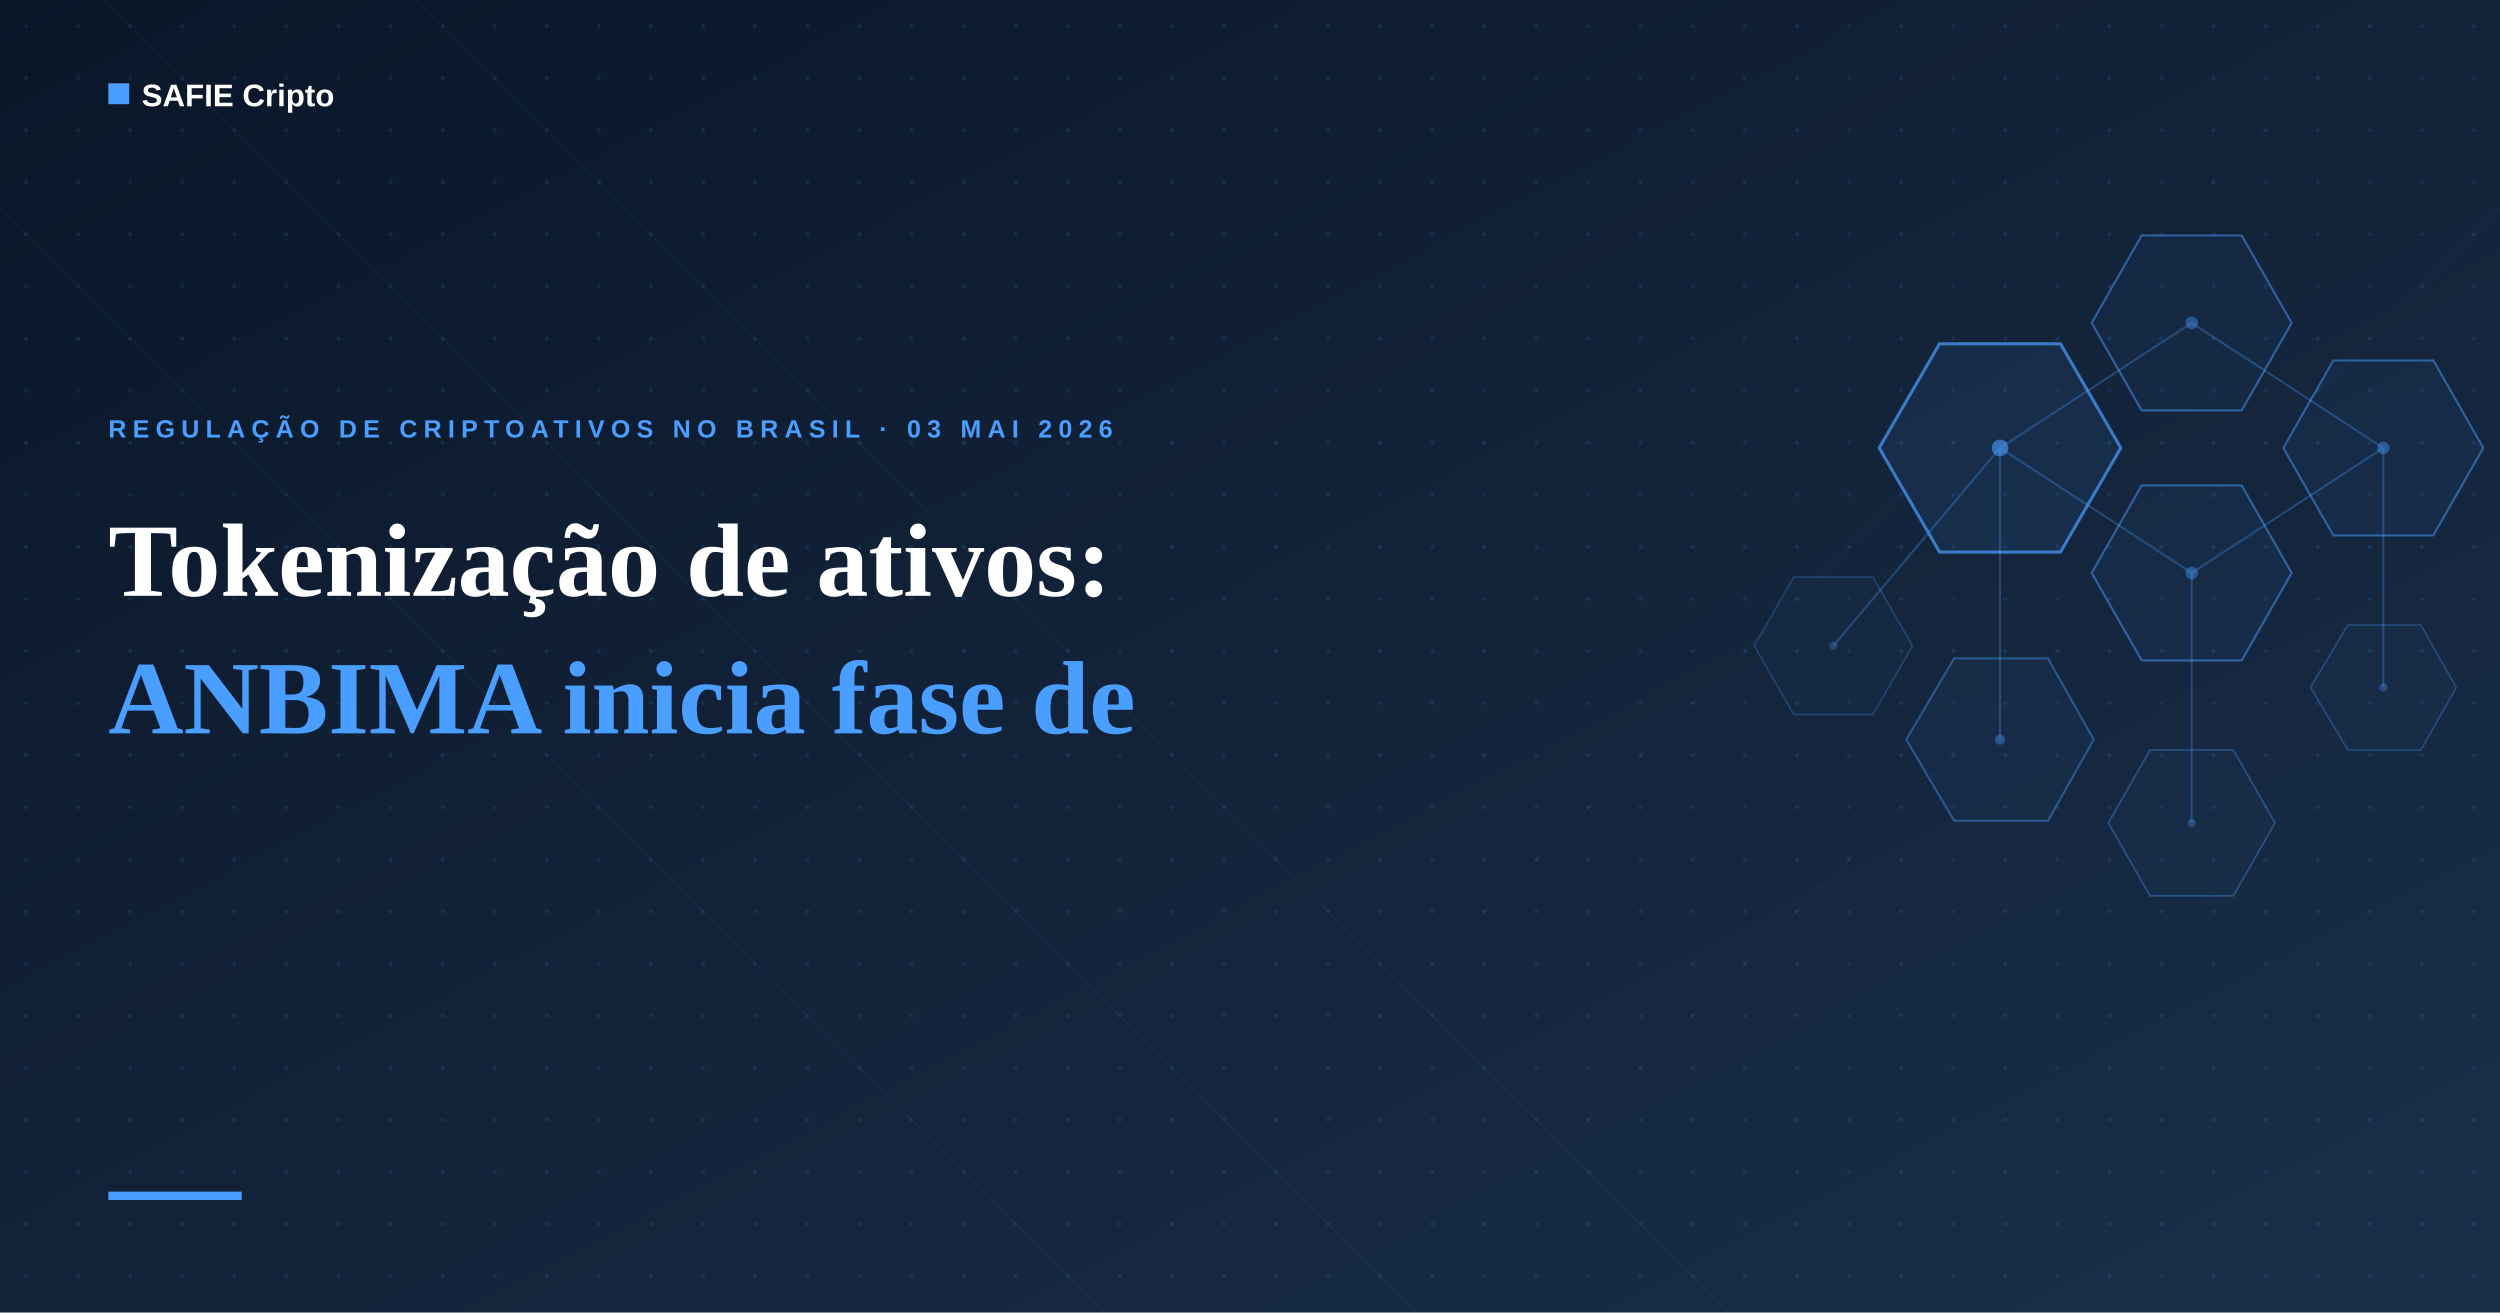
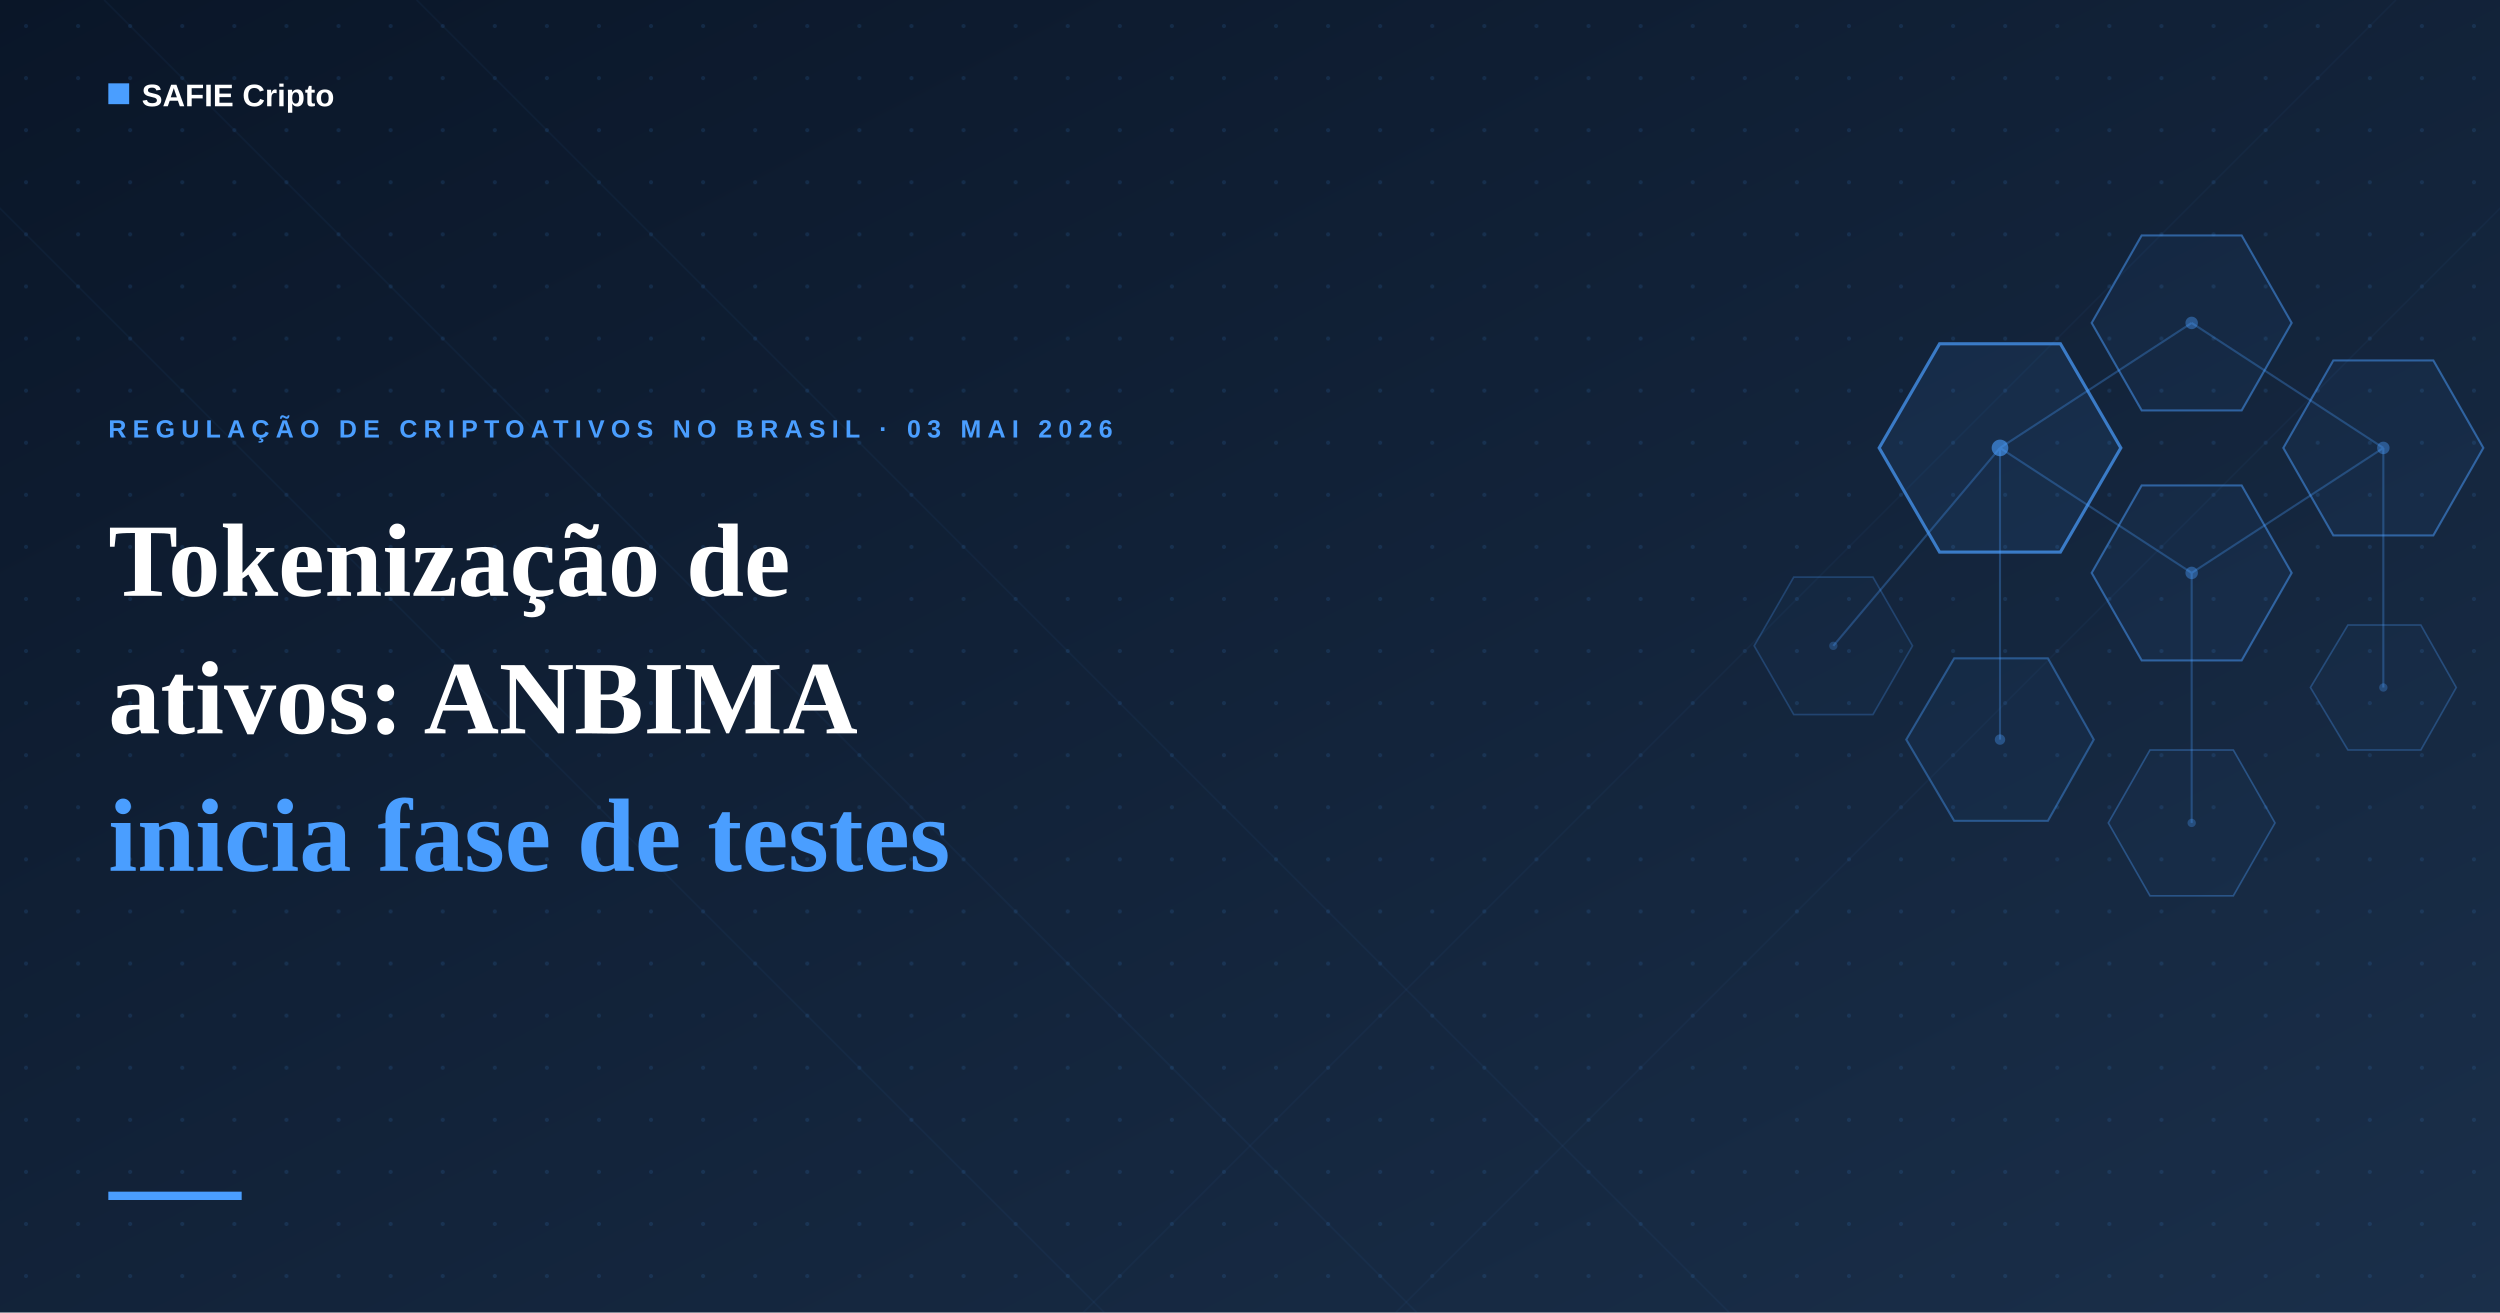
<svg xmlns="http://www.w3.org/2000/svg" viewBox="0 0 1200 630" width="1200" height="630">
  <defs>
    <linearGradient id="bg-grad" x1="0%" y1="0%" x2="100%" y2="100%">
      <stop offset="0%" stop-color="#0a1628" />
      <stop offset="100%" stop-color="#1a2f4a" />
    </linearGradient>
    <pattern id="dots" x="0" y="0" width="25" height="25" patternUnits="userSpaceOnUse">
      <circle cx="12.5" cy="12.5" r="1" fill="#4a9eff" fill-opacity="0.12" />
    </pattern>
  </defs>
  <rect width="1200" height="630" fill="url(#bg-grad)" />
  <rect width="1200" height="630" fill="url(#dots)" />
  <line x1="-100" y1="0" x2="530" y2="630" stroke="#4a9eff" stroke-width="0.8" opacity="0.05" />
  <line x1="50" y1="0" x2="680" y2="630" stroke="#4a9eff" stroke-width="0.8" opacity="0.05" />
  <line x1="200" y1="0" x2="830" y2="630" stroke="#4a9eff" stroke-width="0.8" opacity="0.05" />
  <line x1="1300" y1="0" x2="670" y2="630" stroke="#4a9eff" stroke-width="0.8" opacity="0.04" />
  <line x1="1150" y1="0" x2="520" y2="630" stroke="#4a9eff" stroke-width="0.8" opacity="0.04" />
  <g stroke="#4a9eff" stroke-width="1" opacity="0.3" fill="none">
    <line x1="960" y1="215" x2="1052" y2="155" />
    <line x1="960" y1="215" x2="1052" y2="275" />
    <line x1="1052" y1="155" x2="1144" y2="215" />
    <line x1="1052" y1="275" x2="1144" y2="215" />
    <line x1="960" y1="215" x2="960" y2="355" />
    <line x1="1052" y1="275" x2="1052" y2="395" />
    <line x1="1144" y1="215" x2="1144" y2="330" />
    <line x1="960" y1="215" x2="880" y2="310" />
  </g>
  <polygon points="1018,215 989,265 931,265 902,215 931,165 989,165" fill="#4a9eff" fill-opacity="0.08" stroke="#4a9eff" stroke-width="1.5" stroke-opacity="0.7" />
  <polygon points="1100,155 1076,197 1028,197 1004,155 1028,113 1076,113" fill="#4a9eff" fill-opacity="0.05" stroke="#4a9eff" stroke-width="1" stroke-opacity="0.5" />
  <polygon points="1100,275 1076,317 1028,317 1004,275 1028,233 1076,233" fill="#4a9eff" fill-opacity="0.05" stroke="#4a9eff" stroke-width="1" stroke-opacity="0.5" />
  <polygon points="1192,215 1168,257 1120,257 1096,215 1120,173 1168,173" fill="#4a9eff" fill-opacity="0.05" stroke="#4a9eff" stroke-width="1" stroke-opacity="0.5" />
  <polygon points="1005,355 983,394 938,394 915,355 938,316 983,316" fill="#4a9eff" fill-opacity="0.04" stroke="#4a9eff" stroke-width="1" stroke-opacity="0.4" />
  <polygon points="1092,395 1072,430 1032,430 1012,395 1032,360 1072,360" fill="#4a9eff" fill-opacity="0.03" stroke="#4a9eff" stroke-width="0.8" stroke-opacity="0.35" />
  <polygon points="1179,330 1162,360 1127,360 1109,330 1127,300 1162,300" fill="#4a9eff" fill-opacity="0.03" stroke="#4a9eff" stroke-width="0.8" stroke-opacity="0.3" />
  <polygon points="918,310 899,343 861,343 842,310 861,277 899,277" fill="#4a9eff" fill-opacity="0.03" stroke="#4a9eff" stroke-width="0.8" stroke-opacity="0.25" />
  <circle cx="960" cy="215" r="4" fill="#4a9eff" opacity="0.6" />
  <circle cx="1052" cy="155" r="3" fill="#4a9eff" opacity="0.4" />
  <circle cx="1052" cy="275" r="3" fill="#4a9eff" opacity="0.4" />
  <circle cx="1144" cy="215" r="3" fill="#4a9eff" opacity="0.4" />
  <circle cx="960" cy="355" r="2.5" fill="#4a9eff" opacity="0.35" />
  <circle cx="1052" cy="395" r="2" fill="#4a9eff" opacity="0.3" />
  <circle cx="1144" cy="330" r="2" fill="#4a9eff" opacity="0.3" />
  <circle cx="880" cy="310" r="2" fill="#4a9eff" opacity="0.25" />
  <rect x="52" y="40" width="10" height="10" fill="#4a9eff" />
  <text x="68" y="51" fill="#ffffff" font-family="'DM Sans', Arial, sans-serif" font-size="15" font-weight="600">SAFIE Cripto</text>
  <text x="52" y="210" fill="#4a9eff" font-family="'DM Sans', Arial, sans-serif" font-size="12" font-weight="600" letter-spacing="3">REGULAÇÃO DE CRIPTOATIVOS NO BRASIL · 03 MAI 2026</text>
-   <text x="52" y="286" fill="#ffffff" font-family="Georgia, 'Times New Roman', serif" font-size="50" font-weight="700">Tokenização de ativos:</text>
-   <text x="52" y="352" fill="#4a9eff" font-family="Georgia, 'Times New Roman', serif" font-size="50" font-weight="700">ANBIMA inicia fase de</text>
-   <text x="52" y="418" fill="#4a9eff" font-family="Georgia, 'Times New Roman', serif" font-size="50" font-weight="700" />
+   <text x="52" y="286" fill="#ffffff" font-family="Georgia, 'Times New Roman', serif" font-size="50" font-weight="700">Tokenização de</text>
+   <text x="52" y="352" fill="#ffffff" font-family="Georgia, 'Times New Roman', serif" font-size="50" font-weight="700">ativos: ANBIMA</text>
+   <text x="52" y="418" fill="#4a9eff" font-family="Georgia, 'Times New Roman', serif" font-size="50" font-weight="700">inicia fase de testes</text>
  <rect x="52" y="572" width="64" height="4" fill="#4a9eff" />
</svg>
